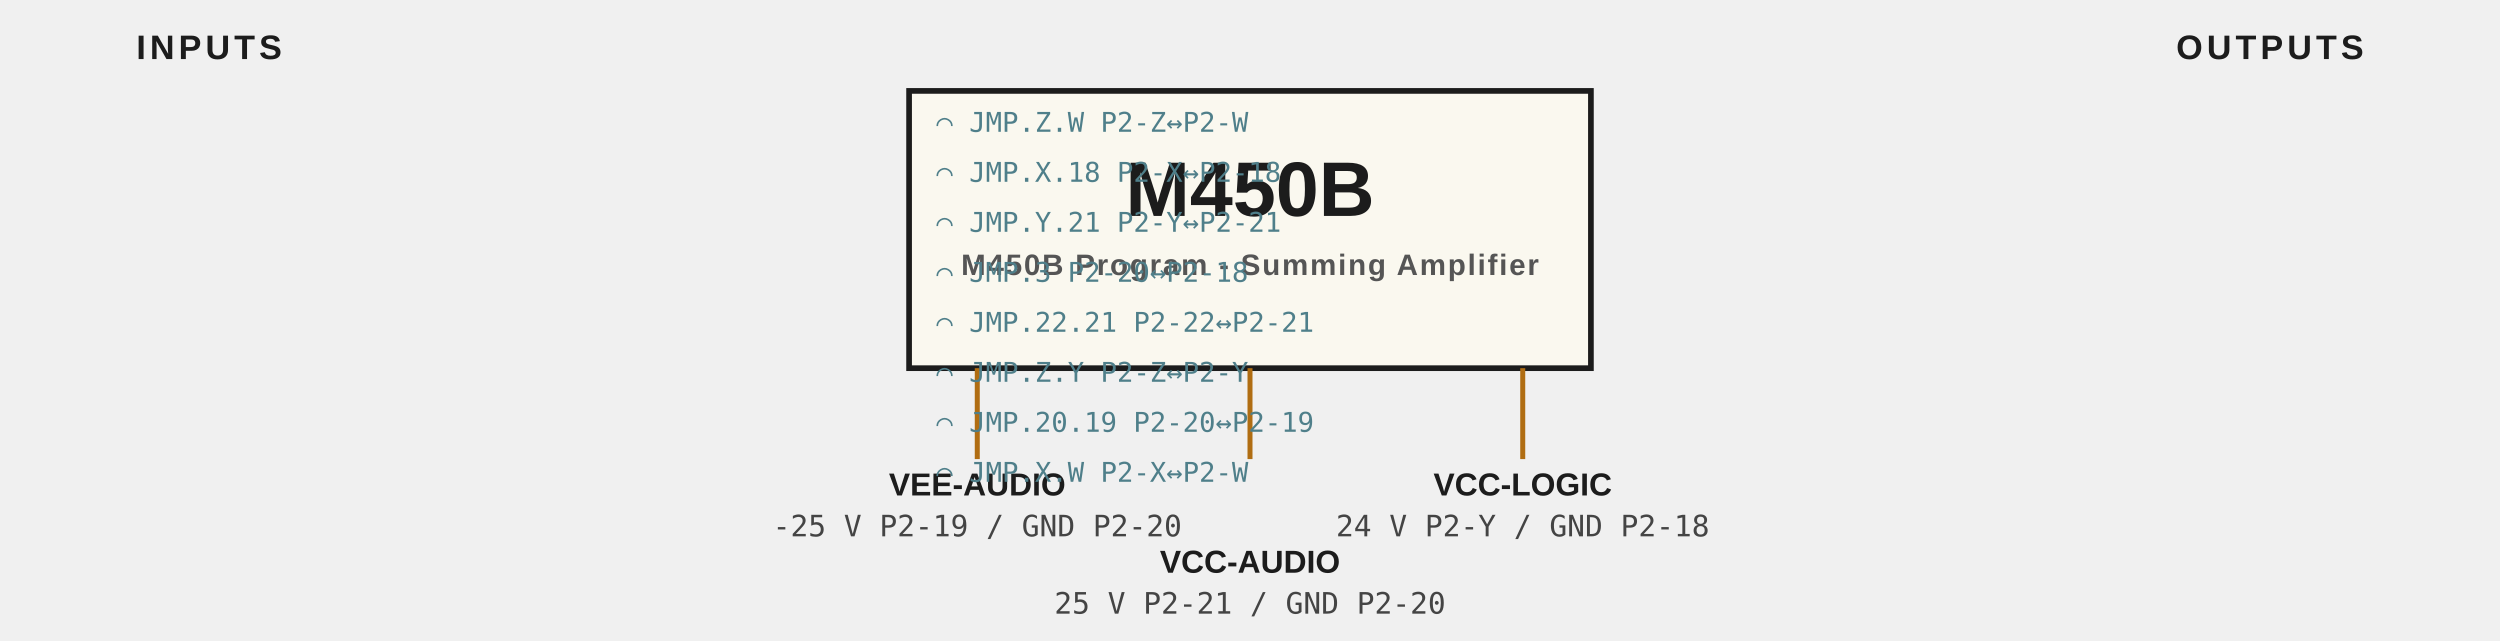
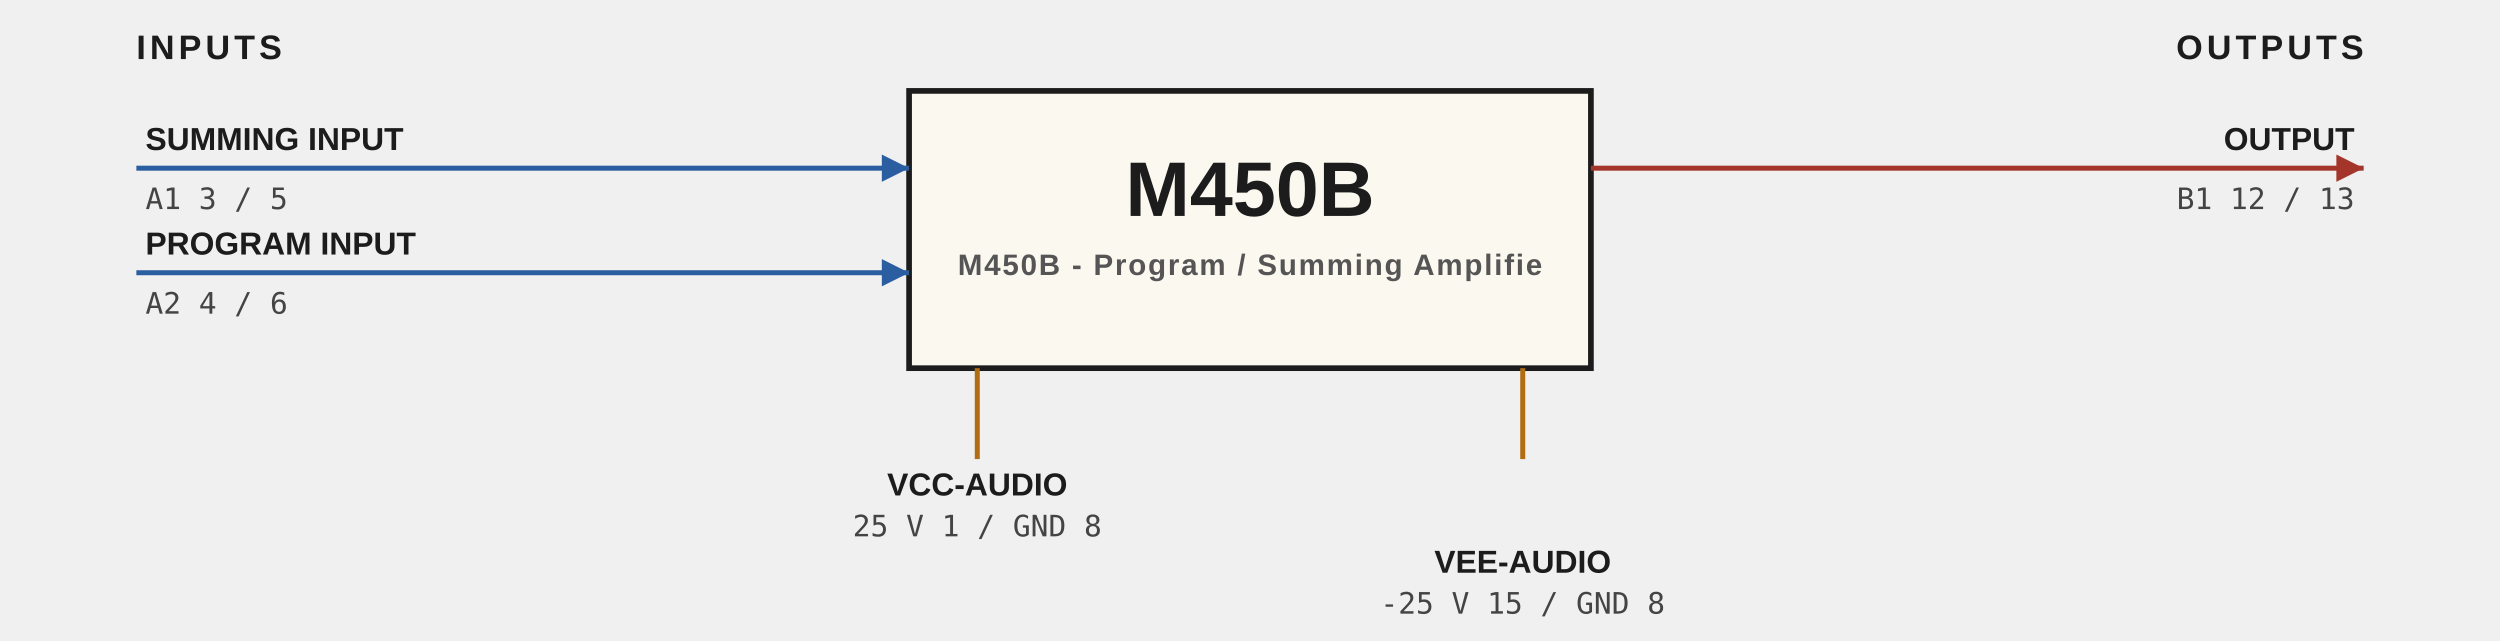
<svg xmlns="http://www.w3.org/2000/svg" viewBox="0 0 1100 282" class="drawing">
  <style>
.drawing { width: 100%; height: auto; font-family: "Overpass", "Helvetica Neue", Arial, sans-serif }
.drawing .h { font: 700 15px "Overpass", Arial, sans-serif; letter-spacing: .12em; fill: #1c1c1c }
.drawing .board { fill: #e7e2c9; stroke: #1c1c1c; stroke-width: 2 }
.drawing .finger { stroke: #1c1c1c; stroke-width: 1.4 }
.drawing .pin { font: 600 13px "Overpass Mono", monospace; fill: #555 }
.drawing .pin.on { fill: #fff }
.drawing .lead { stroke: #1c1c1c; stroke-width: 1 }
.drawing .sig { font: 600 12px "Overpass", Arial, sans-serif; text-transform: uppercase }
.drawing .side, .drawing .leg { font: 600 11px "Overpass Mono", monospace; fill: #1c1c1c; letter-spacing: .06em }
.drawing .block { fill: #faf8ef; stroke: #1c1c1c; stroke-width: 2.5 }
.drawing .code { font: 800 34px "Overpass", Arial, sans-serif; fill: #1c1c1c }
.drawing .kind { font: 600 13px "Overpass", Arial, sans-serif; fill: #555; text-transform: uppercase; letter-spacing: .06em }
.drawing .wire { stroke-width: 2.2 }
.drawing .sig2 { font: 700 14px "Overpass", Arial, sans-serif; fill: #1c1c1c; text-transform: uppercase }
.drawing .pins { font: 13px "Overpass Mono", monospace; fill: #444 }
.drawing .jmp { font: 12px "Overpass Mono", monospace; fill: #4f7f8a }
</style>
  <rect x="400" y="40" width="300" height="122" class="block" />
  <text x="550.0" y="95.0" text-anchor="middle" class="code">M450B</text>
-   <text x="550.0" y="121.0" text-anchor="middle" class="kind">M450B Program - Summing Amplifier</text>
+   <text x="550.0" y="121.0" text-anchor="middle" class="kind">M450B - Program / Summing Amplifie</text>
+   <line x1="60" y1="74" x2="400" y2="74" class="wire" style="stroke:#2a5ea0" />
+   <path d="M400,74 l-12,-6 v12 z" style="fill:#2a5ea0" />
+   <text x="64" y="66" text-anchor="start" class="sig2">SUMMING INPUT</text>
+   <text x="64" y="92" text-anchor="start" class="pins">A1  3 / 5</text>
+   <line x1="60" y1="120" x2="400" y2="120" class="wire" style="stroke:#2a5ea0" />
+   <path d="M400,120 l-12,-6 v12 z" style="fill:#2a5ea0" />
+   <text x="64" y="112" text-anchor="start" class="sig2">PROGRAM INPUT</text>
+   <text x="64" y="138" text-anchor="start" class="pins">A2  4 / 6</text>
+   <line x1="700" y1="74" x2="1040" y2="74" class="wire" style="stroke:#a3352b" />
+   <path d="M1040,74 l-12,-6 v12 z" style="fill:#a3352b" />
+   <text x="1036" y="66" text-anchor="end" class="sig2">OUTPUT</text>
+   <text x="1036" y="92" text-anchor="end" class="pins">B1  12 / 13</text>
  <text x="60" y="26" class="h">INPUTS</text>
  <text x="1040" y="26" text-anchor="end" class="h">OUTPUTS</text>
  <line x1="430.0" y1="162" x2="430.0" y2="202" class="wire" style="stroke:#b06d12" />
-   <text x="430.0" y="218" text-anchor="middle" class="sig2">VEE-AUDIO</text>
-   <text x="430.0" y="236" text-anchor="middle" class="pins">-25 V  P2-19 / GND P2-20</text>
-   <line x1="550.0" y1="162" x2="550.0" y2="202" class="wire" style="stroke:#b06d12" />
-   <text x="550.0" y="252" text-anchor="middle" class="sig2">VCC-AUDIO</text>
-   <text x="550.0" y="270" text-anchor="middle" class="pins">25 V  P2-21 / GND P2-20</text>
+   <text x="430.0" y="218" text-anchor="middle" class="sig2">VCC-AUDIO</text>
+   <text x="430.0" y="236" text-anchor="middle" class="pins">25 V  1 / GND 8</text>
  <line x1="670.0" y1="162" x2="670.0" y2="202" class="wire" style="stroke:#b06d12" />
-   <text x="670.0" y="218" text-anchor="middle" class="sig2">VCC-LOGIC</text>
-   <text x="670.0" y="236" text-anchor="middle" class="pins">24 V  P2-Y / GND P2-18</text>
-   <text x="412" y="58" class="jmp">⌒ JMP.Z.W P2-Z↔P2-W</text>
-   <text x="412" y="80" class="jmp">⌒ JMP.X.18 P2-X↔P2-18</text>
-   <text x="412" y="102" class="jmp">⌒ JMP.Y.21 P2-Y↔P2-21</text>
-   <text x="412" y="124" class="jmp">⌒ JMP.3 P2-20↔P2-18</text>
-   <text x="412" y="146" class="jmp">⌒ JMP.22.21 P2-22↔P2-21</text>
-   <text x="412" y="168" class="jmp">⌒ JMP.Z.Y P2-Z↔P2-Y</text>
-   <text x="412" y="190" class="jmp">⌒ JMP.20.19 P2-20↔P2-19</text>
-   <text x="412" y="212" class="jmp">⌒ JMP.X.W P2-X↔P2-W</text>
+   <text x="670.0" y="252" text-anchor="middle" class="sig2">VEE-AUDIO</text>
+   <text x="670.0" y="270" text-anchor="middle" class="pins">-25 V  15 / GND 8</text>
</svg>
